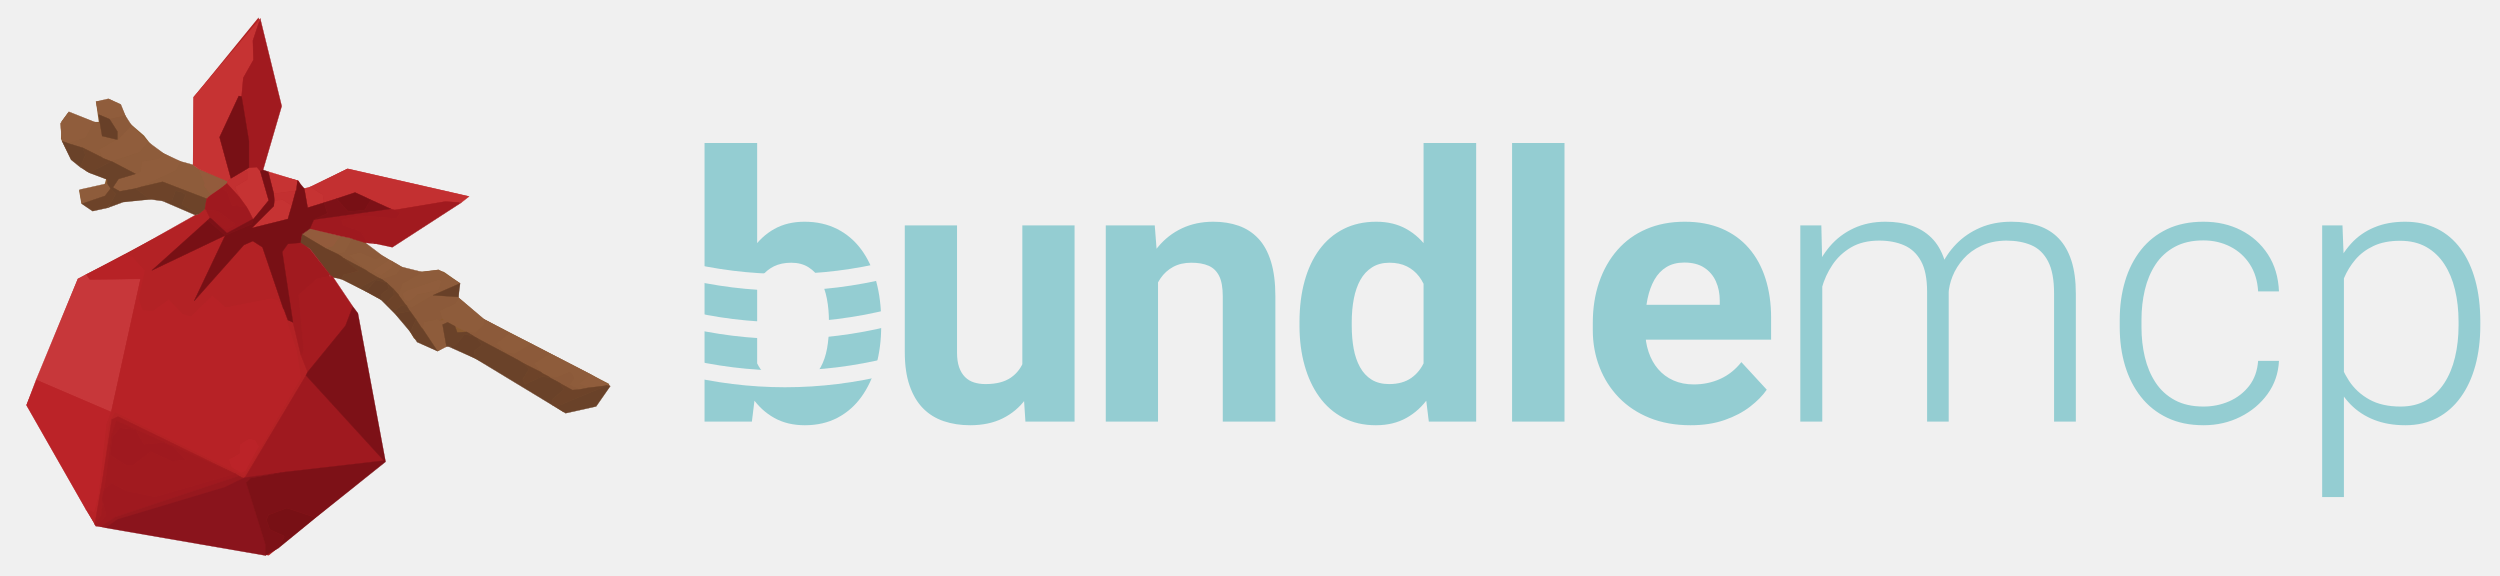
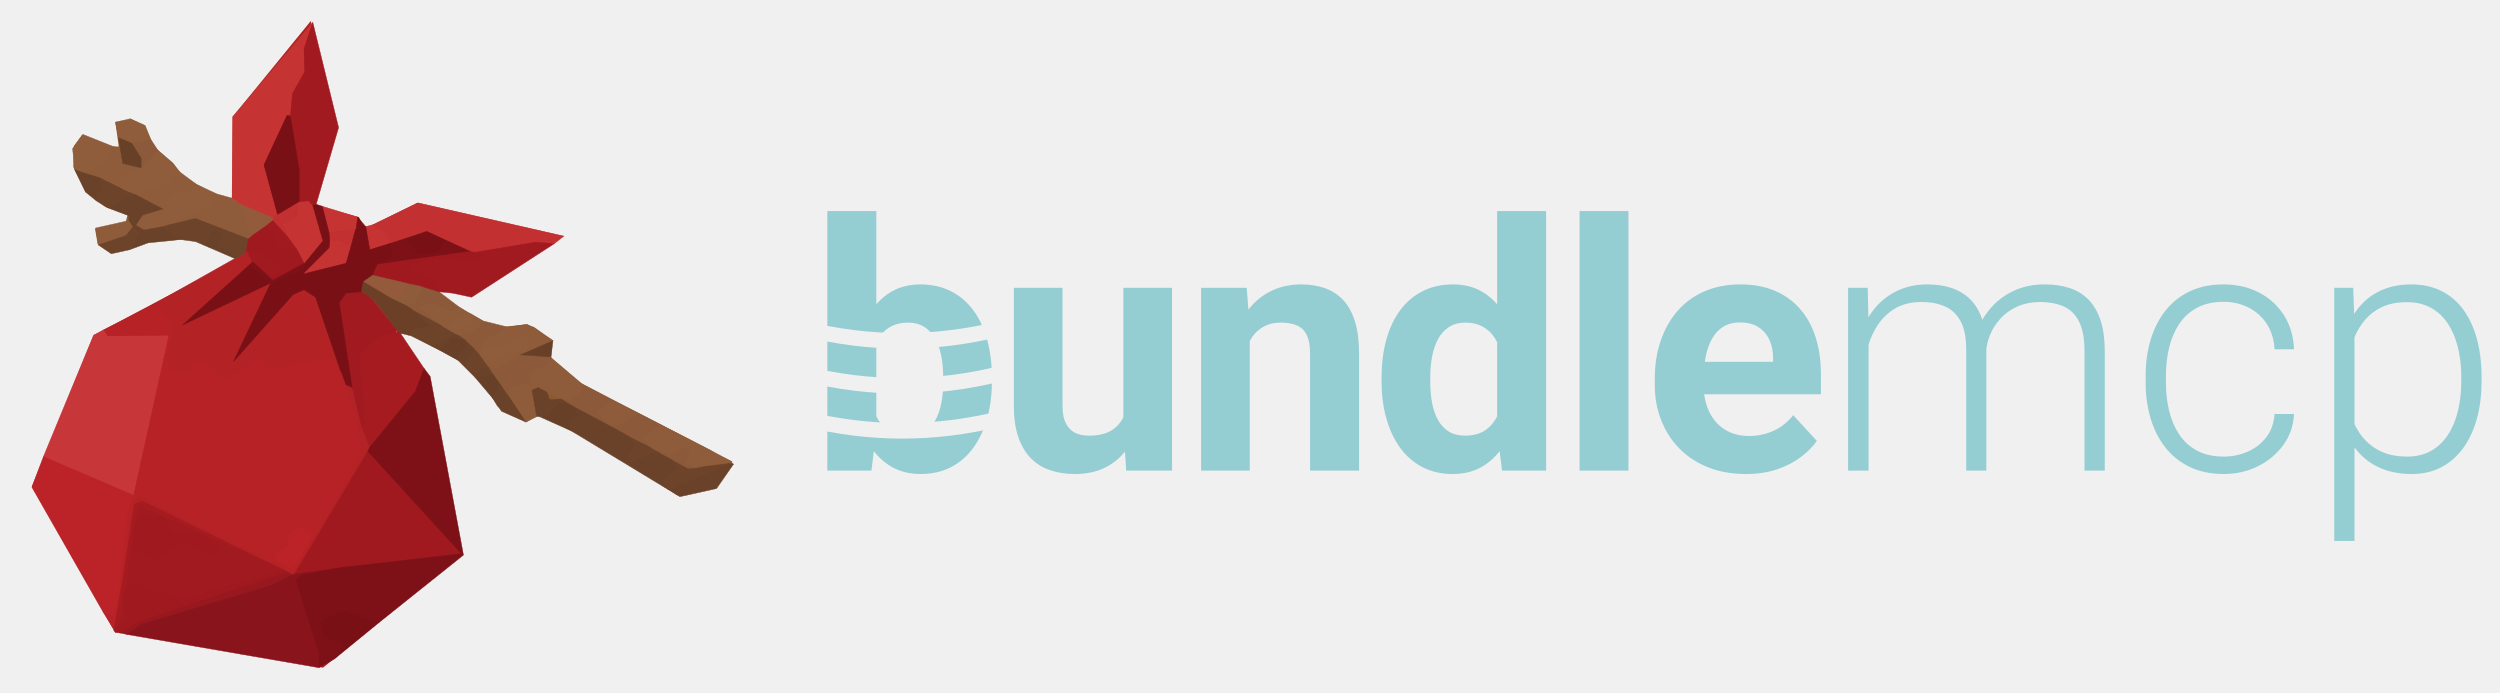
- <svg xmlns="http://www.w3.org/2000/svg" viewBox="0 0 1076.8 248.0" role="img" aria-label="bundlemcp">
-   <g transform="translate(0,0.00) scale(0.24314)">
+ <svg xmlns="http://www.w3.org/2000/svg" viewBox="0 0 1155.9 320.0" role="img" aria-label="bundlemcp">
+   <g transform="translate(0,0.00) scale(0.31373)">
    <polygon points="533.0,417.0 587.0,491.0 604.0,493.0 679.0,533.0 720.0,577.0 733.0,599.0 747.0,609.0 776.0,622.0 790.0,613.0 798.0,613.0 893.0,661.0 998.0,730.0 1055.0,719.0 1079.0,686.0 1079.0,680.0 855.0,564.0 812.0,527.0 814.0,501.0 787.0,482.0 776.0,478.0 739.0,482.0 717.0,476.0 649.0,437.0 648.0,428.0 547.0,406.0" fill="#8a5a30" />
    <polygon points="109.0,215.0 108.0,246.0 126.0,282.0 154.0,304.0 188.0,317.0 185.0,328.0 140.0,337.0 144.0,360.0 164.0,373.0 218.0,357.0 276.0,352.0 307.0,359.0 351.0,380.0 367.0,371.0 367.0,350.0 402.0,323.0 400.0,318.0 309.0,282.0 272.0,262.0 255.0,240.0 227.0,216.0 213.0,185.0 194.0,176.0 170.0,180.0 175.0,216.0 166.0,216.0 121.0,199.0" fill="#8a5a30" />
    <polygon points="458.0,31.0 343.0,172.0 342.0,293.0 399.0,317.0 400.0,326.0 368.0,350.0 366.0,373.0 138.0,494.0 47.0,717.0 169.0,931.0 476.0,984.0 682.0,817.0 633.0,555.0 534.0,424.0 534.0,414.0 547.0,405.0 694.0,437.0 830.0,348.0 615.0,299.0 544.0,334.0 536.0,334.0 529.0,320.0 466.0,303.0 465.0,294.0 498.0,188.0" fill="#b02222" />
    <g fill-rule="evenodd">
      <path d="M175.0 203.0 L170.0 180.0 L192.0 175.0 L214.0 185.0 L222.0 205.0 L194.0 211.0Z" fill="#905d3c" stroke="#905d3c" stroke-width="0.6" />
      <path d="M110.0 250.0 L107.0 219.0 L122.0 198.0 L167.0 216.0 L152.0 244.0 L121.0 254.0Z" fill="#905d3c" stroke="#905d3c" stroke-width="0.6" />
      <path d="M233.0 222.0 L263.0 252.0 L247.0 270.0 L198.0 286.0 L197.0 286.0 L182.0 280.0 L181.0 279.0 L175.0 265.0 L206.0 247.0 L208.0 247.0 L209.0 247.0Z" fill="#905d3c" stroke="#905d3c" stroke-width="0.6" />
      <path d="M290.0 272.0 L320.0 286.0 L312.0 302.0 L250.0 331.0 L240.0 334.0 L212.0 339.0 L200.0 332.0 L210.0 317.0 L240.0 308.0 L249.0 304.0 L251.0 286.0 L281.0 281.0Z" fill="#905d3c" stroke="#905d3c" stroke-width="0.6" />
      <path d="M695.0 463.0 L696.0 474.0 L675.0 488.0 L659.0 480.0 L689.0 460.0Z" fill="#905d3c" stroke="#905d3c" stroke-width="0.6" />
      <path d="M777.0 495.0 L782.0 498.0 L777.0 514.0 L740.0 522.0 L725.0 535.0 L715.0 530.0 L713.0 520.0 L719.0 515.0Z" fill="#905d3c" stroke="#905d3c" stroke-width="0.6" />
      <path d="M1042.0 687.0 L1025.0 680.0 L1046.0 663.0 L1081.0 684.0 L1076.0 683.0 L1075.0 683.0Z" fill="#905d3c" stroke="#905d3c" stroke-width="0.6" />
      <path d="M351.0 299.0 L403.0 321.0 L402.0 325.0 L392.0 333.0 L373.0 346.0 L360.0 328.0 L362.0 325.0Z" fill="#935b3c" stroke="#935b3c" stroke-width="0.6" />
      <path d="M549.0 405.0 L603.0 418.0 L590.0 437.0 L577.0 440.0 L535.0 415.0Z M580.0 438.0 L580.0 439.0 L581.0 439.0 L581.0 438.0Z" fill="#935b3c" stroke="#935b3c" stroke-width="0.6" />
      <path d="M167.0 216.0 L177.0 218.0 L181.0 241.0 L206.0 247.0 L175.0 265.0 L181.0 279.0 L147.0 262.0 L121.0 254.0 L152.0 244.0Z" fill="#8e5c3b" stroke="#8e5c3b" stroke-width="0.6" />
      <path d="M263.0 252.0 L290.0 272.0 L281.0 281.0 L251.0 286.0 L249.0 304.0 L240.0 308.0 L198.0 286.0 L247.0 270.0Z" fill="#8e5c3b" stroke="#8e5c3b" stroke-width="0.6" />
      <path d="M320.0 286.0 L342.0 292.0 L350.0 298.0 L351.0 299.0 L362.0 325.0 L360.0 328.0 L373.0 346.0 L366.0 352.0 L288.0 322.0 L250.0 331.0 L312.0 302.0Z" fill="#8e5c3b" stroke="#8e5c3b" stroke-width="0.6" />
      <path d="M145.0 361.0 L141.0 336.0 L190.0 325.0 L196.0 334.0 L186.0 347.0Z" fill="#8e5c3b" stroke="#8e5c3b" stroke-width="0.6" />
      <path d="M603.0 418.0 L622.0 422.0 L624.0 423.0 L611.0 447.0 L598.0 450.0 L577.0 440.0 L590.0 437.0Z" fill="#8e5c3b" stroke="#8e5c3b" stroke-width="0.6" />
      <path d="M649.0 479.0 L618.0 452.0 L638.0 447.0 L666.0 459.0 L676.0 452.0 L689.0 460.0 L659.0 480.0 L675.0 488.0 L696.0 474.0 L695.0 463.0 L712.0 473.0 L703.0 486.0 L677.0 495.0 L670.0 492.0 L653.0 482.0Z" fill="#8e5c3b" stroke="#8e5c3b" stroke-width="0.6" />
      <path d="M748.0 482.0 L777.0 478.0 L815.0 502.0 L767.0 523.0 L730.0 545.0 L721.0 542.0 L718.0 539.0 L707.0 524.0 L706.0 522.0 L713.0 502.0Z M777.0 495.0 L719.0 515.0 L713.0 520.0 L715.0 530.0 L725.0 535.0 L740.0 522.0 L777.0 514.0 L782.0 498.0Z" fill="#8e5c3b" stroke="#8e5c3b" stroke-width="0.6" />
      <path d="M783.0 564.0 L779.0 550.0 L806.0 538.0 L813.0 528.0 L858.0 566.0 L857.0 576.0 L842.0 590.0 L827.0 588.0 L806.0 578.0 L793.0 571.0 L784.0 575.0 L791.0 614.0 L775.0 622.0 L749.0 583.0 L749.0 580.0 L751.0 570.0 L768.0 567.0 L773.0 565.0 L779.0 568.0 L787.0 567.0Z" fill="#8e5c3b" stroke="#8e5c3b" stroke-width="0.6" />
      <path d="M903.0 590.0 L941.0 609.0 L912.0 627.0 L896.0 625.0 L879.0 608.0Z" fill="#8e5c3b" stroke="#8e5c3b" stroke-width="0.6" />
      <path d="M974.0 626.0 L1046.0 663.0 L1025.0 680.0 L1042.0 687.0 L1026.0 690.0 L1009.0 682.0 L1017.0 669.0 L1010.0 659.0 L986.0 669.0 L972.0 667.0 L970.0 666.0 L962.0 662.0 L958.0 659.0 L946.0 644.0Z" fill="#8e5c3b" stroke="#8e5c3b" stroke-width="0.6" />
      <path d="M194.0 211.0 L222.0 205.0 L233.0 222.0 L209.0 247.0 L208.0 247.0 L208.0 233.0Z" fill="#8c5a3a" stroke="#8c5a3a" stroke-width="0.6" />
      <path d="M624.0 423.0 L647.0 430.0 L676.0 452.0 L666.0 459.0 L638.0 447.0 L618.0 452.0 L649.0 479.0 L608.0 457.0 L606.0 455.0 L598.0 450.0 L611.0 447.0Z" fill="#8c5a3a" stroke="#8c5a3a" stroke-width="0.6" />
      <path d="M712.0 473.0 L748.0 482.0 L713.0 502.0 L706.0 522.0 L697.0 512.0 L685.0 501.0 L677.0 495.0 L703.0 486.0Z" fill="#8c5a3a" stroke="#8c5a3a" stroke-width="0.6" />
      <path d="M767.0 523.0 L812.0 526.0 L813.0 528.0 L806.0 538.0 L779.0 550.0 L783.0 564.0 L779.0 568.0 L773.0 565.0 L768.0 567.0 L751.0 570.0 L749.0 580.0 L747.0 581.0 L737.0 566.0 L727.0 552.0 L726.0 551.0 L721.0 543.0 L721.0 542.0 L730.0 545.0Z" fill="#8c5a3a" stroke="#8c5a3a" stroke-width="0.6" />
      <path d="M858.0 566.0 L903.0 590.0 L879.0 608.0 L896.0 625.0 L912.0 627.0 L941.0 609.0 L974.0 626.0 L946.0 644.0 L958.0 659.0 L928.0 644.0 L918.0 638.0 L845.0 599.0 L842.0 597.0 L841.0 597.0 L840.0 596.0 L827.0 588.0 L842.0 590.0 L857.0 576.0Z" fill="#8c5a3a" stroke="#8c5a3a" stroke-width="0.6" />
      <path d="M972.0 667.0 L986.0 669.0 L1010.0 659.0 L1017.0 669.0 L1009.0 682.0 L1026.0 690.0 L1014.0 691.0 L992.0 679.0 L991.0 678.0 L976.0 670.0 L974.0 669.0Z" fill="#8c5a3a" stroke="#8c5a3a" stroke-width="0.6" />
      <path d="M64.0 673.0 L138.0 494.0 L153.0 486.0 L159.0 495.0 L249.0 494.0 L197.0 730.0Z" fill="#c7373a" stroke="#c7373a" stroke-width="0.6" />
      <path d="M342.0 292.0 L343.0 172.0 L461.0 33.0 L448.0 72.0 L449.0 106.0 L431.0 138.0 L428.0 171.0 L423.0 170.0 L389.0 243.0 L409.0 316.0 L403.0 321.0 L351.0 299.0 L350.0 298.0Z" fill="#c63333" stroke="#c63333" stroke-width="0.6" />
      <path d="M475.0 304.0 L527.0 320.0 L525.0 337.0 L524.0 338.0 L485.0 343.0Z" fill="#c63333" stroke="#c63333" stroke-width="0.6" />
      <path d="M539.0 334.0 L550.0 331.0 L572.0 345.0 L574.0 359.0 L545.0 368.0Z" fill="#c63333" stroke="#c63333" stroke-width="0.6" />
      <path d="M431.0 303.0 L441.0 297.0 L455.0 296.0 L461.0 303.0 L476.0 355.0 L449.0 388.0 L448.0 388.0 L441.0 374.0 L437.0 367.0 L424.0 349.0 L416.0 331.0 L438.0 318.0 L438.0 304.0Z" fill="#c63333" stroke="#c63333" stroke-width="0.6" />
      <path d="M486.0 355.0 L501.0 354.0 L517.0 364.0 L510.0 388.0 L446.0 404.0 L485.0 365.0Z" fill="#c63333" stroke="#c63333" stroke-width="0.6" />
      <path d="M431.0 303.0 L438.0 304.0 L438.0 318.0 L416.0 331.0 L424.0 349.0 L402.0 325.0 L403.0 321.0 L409.0 316.0Z" fill="#c33031" stroke="#c33031" stroke-width="0.6" />
      <path d="M485.0 343.0 L524.0 338.0 L517.0 364.0 L501.0 354.0 L486.0 355.0Z" fill="#c33031" stroke="#c33031" stroke-width="0.6" />
      <path d="M550.0 331.0 L616.0 299.0 L831.0 348.0 L817.0 359.0 L789.0 357.0 L699.0 372.0 L692.0 370.0 L657.0 354.0 L629.0 341.0 L596.0 352.0 L574.0 359.0 L572.0 345.0Z" fill="#c33031" stroke="#c33031" stroke-width="0.6" />
      <path d="M441.0 777.0 L452.0 779.0 L459.0 791.0 L435.0 835.0 L427.0 838.0 L410.0 828.0 L405.0 814.0 L424.0 803.0 L425.0 787.0Z" fill="#bb2328" stroke="#bb2328" stroke-width="0.6" />
      <path d="M152.0 902.0 L47.0 718.0 L64.0 673.0 L197.0 730.0 L189.0 752.0 L175.0 878.0 L167.0 908.0Z" fill="#bb2328" stroke="#bb2328" stroke-width="0.6" />
      <path d="M153.0 486.0 L222.0 451.0 L234.0 454.0 L257.0 479.0 L246.0 529.0 L253.0 549.0 L271.0 550.0 L299.0 530.0 L324.0 556.0 L338.0 560.0 L376.0 523.0 L400.0 544.0 L481.0 528.0 L493.0 532.0 L502.0 548.0 L526.0 620.0 L534.0 669.0 L433.0 844.0 L204.0 731.0 L194.0 748.0 L185.0 827.0 L181.0 853.0 L168.0 928.0 L152.0 902.0 L167.0 908.0 L175.0 878.0 L189.0 752.0 L197.0 730.0 L249.0 494.0 L159.0 495.0Z M441.0 777.0 L425.0 787.0 L424.0 803.0 L405.0 814.0 L410.0 828.0 L427.0 838.0 L435.0 835.0 L459.0 791.0 L452.0 779.0Z" fill="#b72226" stroke="#b72226" stroke-width="0.6" />
      <path d="M352.0 379.0 L363.0 370.0 L365.0 372.0 L372.0 386.0 L368.0 390.0 L269.0 479.0 L399.0 417.0 L344.0 533.0 L432.0 434.0 L448.0 427.0 L465.0 438.0 L502.0 547.0 L502.0 548.0 L493.0 532.0 L481.0 528.0 L400.0 544.0 L376.0 523.0 L338.0 560.0 L324.0 556.0 L299.0 530.0 L271.0 550.0 L253.0 549.0 L246.0 529.0 L257.0 479.0 L234.0 454.0 L222.0 451.0 L346.0 381.0Z" fill="#b32225" stroke="#b32225" stroke-width="0.6" />
      <path d="M502.0 548.0 L503.0 548.0 L510.0 567.0 L519.0 571.0 L533.0 629.0 L545.0 659.0 L542.0 665.0 L434.0 846.0 L431.0 847.0 L423.0 843.0 L417.0 839.0 L416.0 839.0 L414.0 838.0 L209.0 738.0 L198.0 743.0 L185.0 827.0 L194.0 748.0 L204.0 731.0 L433.0 844.0 L534.0 669.0 L526.0 620.0Z" fill="#b32225" stroke="#b32225" stroke-width="0.6" />
      <path d="M147.0 262.0 L181.0 279.0 L182.0 280.0 L197.0 286.0 L158.0 306.0 L142.0 296.0 L151.0 275.0Z" fill="#6d4329" stroke="#6d4329" stroke-width="0.6" />
      <path d="M145.0 361.0 L186.0 347.0 L196.0 334.0 L205.0 344.0 L191.0 368.0 L164.0 374.0Z" fill="#6d4329" stroke="#6d4329" stroke-width="0.6" />
      <path d="M250.0 331.0 L288.0 322.0 L366.0 352.0 L363.0 370.0 L352.0 379.0 L322.0 362.0 L329.0 345.0 L321.0 340.0 L311.0 338.0 L305.0 354.0 L288.0 356.0 L266.0 353.0 L240.0 334.0Z" fill="#6d4329" stroke="#6d4329" stroke-width="0.6" />
      <path d="M608.0 457.0 L649.0 479.0 L653.0 482.0 L670.0 492.0 L636.0 510.0 L606.0 495.0 L608.0 487.0 L635.0 480.0Z" fill="#6d4329" stroke="#6d4329" stroke-width="0.6" />
      <path d="M697.0 512.0 L706.0 522.0 L707.0 524.0 L718.0 539.0 L721.0 542.0 L721.0 543.0 L711.0 541.0 L701.0 549.0 L690.0 543.0 L686.0 535.0 L698.0 523.0Z" fill="#6d4329" stroke="#6d4329" stroke-width="0.6" />
      <path d="M928.0 644.0 L958.0 659.0 L962.0 662.0 L970.0 666.0 L972.0 667.0 L974.0 669.0 L960.0 667.0 L930.0 681.0 L926.0 672.0 L937.0 654.0Z" fill="#6d4329" stroke="#6d4329" stroke-width="0.6" />
      <path d="M992.0 679.0 L1014.0 691.0 L1026.0 690.0 L1042.0 687.0 L1075.0 683.0 L984.0 721.0 L979.0 718.0 L979.0 707.0 L999.0 690.0Z" fill="#6d4329" stroke="#6d4329" stroke-width="0.6" />
      <path d="M110.0 250.0 L121.0 254.0 L147.0 262.0 L151.0 275.0 L142.0 296.0 L126.0 283.0Z" fill="#6a4229" stroke="#6a4229" stroke-width="0.6" />
      <path d="M158.0 306.0 L197.0 286.0 L198.0 286.0 L240.0 308.0 L210.0 317.0 L200.0 332.0 L212.0 339.0 L240.0 334.0 L266.0 353.0 L218.0 358.0 L191.0 368.0 L205.0 344.0 L196.0 334.0 L190.0 325.0 L190.0 318.0Z" fill="#6a4229" stroke="#6a4229" stroke-width="0.6" />
      <path d="M288.0 356.0 L305.0 354.0 L311.0 338.0 L321.0 340.0 L329.0 345.0 L322.0 362.0 L352.0 379.0 L346.0 381.0Z" fill="#6a4229" stroke="#6a4229" stroke-width="0.6" />
      <path d="M636.0 510.0 L670.0 492.0 L677.0 495.0 L685.0 501.0 L666.0 496.0 L648.0 516.0Z" fill="#6a4229" stroke="#6a4229" stroke-width="0.6" />
      <path d="M685.0 501.0 L697.0 512.0 L698.0 523.0 L686.0 535.0 L690.0 543.0 L701.0 549.0 L711.0 541.0 L721.0 543.0 L726.0 551.0 L700.0 556.0 L675.0 531.0 L675.0 522.0 L689.0 511.0Z" fill="#6a4229" stroke="#6a4229" stroke-width="0.6" />
      <path d="M791.0 614.0 L784.0 575.0 L793.0 571.0 L806.0 578.0 L810.0 589.0 L827.0 588.0 L840.0 596.0 L823.0 592.0 L808.0 611.0 L795.0 614.0Z" fill="#6a4229" stroke="#6a4229" stroke-width="0.6" />
      <path d="M737.0 566.0 L747.0 581.0 L749.0 583.0 L775.0 622.0 L739.0 606.0 L727.0 588.0Z" fill="#6a4229" stroke="#6a4229" stroke-width="0.6" />
      <path d="M845.0 599.0 L918.0 638.0 L928.0 644.0 L937.0 654.0 L926.0 672.0 L930.0 681.0 L960.0 667.0 L974.0 669.0 L976.0 670.0 L991.0 678.0 L992.0 679.0 L999.0 690.0 L979.0 707.0 L979.0 718.0 L842.0 635.0 L840.0 622.0 L854.0 611.0Z" fill="#6a4229" stroke="#6a4229" stroke-width="0.6" />
      <path d="M1076.0 683.0 L1081.0 684.0 L1056.0 720.0 L1002.0 732.0 L984.0 721.0 L1075.0 683.0Z" fill="#6a4229" stroke="#6a4229" stroke-width="0.6" />
      <path d="M535.0 415.0 L577.0 440.0 L598.0 450.0 L606.0 455.0 L608.0 457.0 L635.0 480.0 L608.0 487.0 L606.0 495.0 L590.0 491.0 L586.0 488.0 L585.0 487.0 L549.0 441.0 L532.0 430.0Z" fill="#6c4027" stroke="#6c4027" stroke-width="0.6" />
      <path d="M175.0 203.0 L194.0 211.0 L208.0 233.0 L208.0 247.0 L206.0 247.0 L181.0 241.0 L177.0 218.0Z" fill="#684028" stroke="#684028" stroke-width="0.6" />
      <path d="M767.0 523.0 L815.0 502.0 L812.0 526.0Z" fill="#684028" stroke="#684028" stroke-width="0.6" />
      <path d="M648.0 516.0 L666.0 496.0 L685.0 501.0 L689.0 511.0 L675.0 522.0 L675.0 531.0Z" fill="#684028" stroke="#684028" stroke-width="0.6" />
      <path d="M700.0 556.0 L726.0 551.0 L727.0 552.0 L737.0 566.0 L727.0 588.0Z" fill="#684028" stroke="#684028" stroke-width="0.6" />
      <path d="M795.0 614.0 L808.0 611.0 L823.0 592.0 L840.0 596.0 L841.0 597.0 L842.0 597.0 L845.0 599.0 L854.0 611.0 L840.0 622.0 L842.0 635.0Z" fill="#684028" stroke="#684028" stroke-width="0.6" />
      <path d="M533.0 629.0 L538.0 622.0 L529.0 522.0 L561.0 494.0 L583.0 489.0 L586.0 488.0 L590.0 491.0 L625.0 543.0 L612.0 577.0 L545.0 659.0Z M584.0 490.0 L584.0 491.0 L585.0 491.0 L585.0 490.0Z" fill="#a51b20" stroke="#a51b20" stroke-width="0.6" />
      <path d="M185.0 827.0 L198.0 743.0 L209.0 738.0 L414.0 838.0 L206.0 745.0 L197.0 772.0 L179.0 913.0 L168.0 929.0 L168.0 928.0 L181.0 853.0Z" fill="#a51b20" stroke="#a51b20" stroke-width="0.6" />
      <path d="M428.0 171.0 L431.0 138.0 L449.0 106.0 L448.0 72.0 L461.0 33.0 L499.0 188.0 L466.0 301.0 L461.0 303.0 L455.0 296.0 L441.0 297.0 L441.0 250.0Z" fill="#a11a1f" stroke="#a11a1f" stroke-width="0.6" />
      <path d="M392.0 333.0 L402.0 325.0 L424.0 349.0 L437.0 367.0 L411.0 364.0 L403.0 341.0Z" fill="#a11a1f" stroke="#a11a1f" stroke-width="0.6" />
      <path d="M365.0 372.0 L386.0 374.0 L418.0 398.0 L401.0 406.0 L375.0 388.0 L372.0 386.0Z" fill="#a11a1f" stroke="#a11a1f" stroke-width="0.6" />
      <path d="M699.0 372.0 L789.0 357.0 L817.0 359.0 L695.0 438.0 L667.0 432.0 L648.0 425.0 L639.0 410.0 L608.0 399.0 L605.0 390.0 L636.0 382.0 L702.0 387.0 L709.0 377.0Z" fill="#a11a1f" stroke="#a11a1f" stroke-width="0.6" />
      <path d="M519.0 571.0 L500.0 446.0 L510.0 432.0 L532.0 430.0 L549.0 441.0 L585.0 487.0 L583.0 489.0 L561.0 494.0 L529.0 522.0 L538.0 622.0 L533.0 629.0Z" fill="#a11a1f" stroke="#a11a1f" stroke-width="0.6" />
      <path d="M168.0 929.0 L179.0 913.0 L197.0 772.0 L206.0 745.0 L414.0 838.0 L416.0 839.0 L417.0 839.0 L275.0 880.0 L224.0 870.0 L198.0 856.0 L185.0 866.0 L181.0 884.0 L188.0 913.0 L170.0 932.0Z M212.0 758.0 L199.0 774.0 L195.0 806.0 L223.0 824.0 L236.0 824.0 L267.0 800.0 L304.0 817.0 L329.0 815.0 L306.0 791.0 L289.0 784.0 L255.0 787.0 L240.0 761.0Z" fill="#a11a1f" stroke="#a11a1f" stroke-width="0.6" />
      <path d="M373.0 346.0 L392.0 333.0 L403.0 341.0 L411.0 364.0 L437.0 367.0 L441.0 374.0 L448.0 388.0 L402.0 413.0 L375.0 388.0 L401.0 406.0 L418.0 398.0 L386.0 374.0 L365.0 372.0 L363.0 370.0 L366.0 352.0Z" fill="#9f191f" stroke="#9f191f" stroke-width="0.6" />
      <path d="M692.0 370.0 L699.0 372.0 L709.0 377.0 L702.0 387.0 L636.0 382.0 L605.0 390.0 L608.0 399.0 L639.0 410.0 L648.0 425.0 L667.0 432.0 L647.0 430.0 L624.0 423.0 L622.0 422.0 L603.0 418.0 L549.0 405.0 L556.0 389.0Z" fill="#9f191f" stroke="#9f191f" stroke-width="0.6" />
      <path d="M212.0 758.0 L240.0 761.0 L255.0 787.0 L289.0 784.0 L306.0 791.0 L329.0 815.0 L304.0 817.0 L267.0 800.0 L236.0 824.0 L223.0 824.0 L195.0 806.0 L199.0 774.0Z" fill="#9f191f" stroke="#9f191f" stroke-width="0.6" />
      <path d="M434.0 846.0 L542.0 665.0 L680.0 816.0 L506.0 836.0Z" fill="#9f191f" stroke="#9f191f" stroke-width="0.6" />
      <path d="M417.0 839.0 L423.0 843.0 L204.0 916.0 L178.0 933.0 L170.0 932.0 L188.0 913.0 L181.0 884.0 L185.0 866.0 L198.0 856.0 L224.0 870.0 L275.0 880.0Z" fill="#9f191f" stroke="#9f191f" stroke-width="0.6" />
      <path d="M178.0 933.0 L204.0 916.0 L423.0 843.0 L431.0 847.0 L398.0 863.0 L208.0 920.0 L187.0 935.0Z" fill="#97181e" stroke="#97181e" stroke-width="0.6" />
      <path d="M434.0 846.0 L506.0 836.0 L444.0 847.0 L436.0 855.0 L470.0 964.0 L470.0 984.0 L187.0 935.0 L208.0 920.0 L398.0 863.0 L431.0 847.0Z" fill="#8a141c" stroke="#8a141c" stroke-width="0.6" />
      <path d="M574.0 359.0 L596.0 352.0 L617.0 375.0 L646.0 372.0 L657.0 354.0 L692.0 370.0 L556.0 389.0 L580.0 378.0Z" fill="#7d1117" stroke="#7d1117" stroke-width="0.6" />
      <path d="M368.0 390.0 L372.0 386.0 L375.0 388.0 L402.0 413.0 L448.0 388.0 L449.0 388.0 L446.0 397.0 L399.0 417.0Z" fill="#7d1117" stroke="#7d1117" stroke-width="0.6" />
      <path d="M625.0 543.0 L634.0 555.0 L683.0 818.0 L559.0 917.0 L508.0 900.0 L476.0 912.0 L472.0 921.0 L478.0 938.0 L504.0 950.0 L493.0 971.0 L470.0 984.0 L470.0 964.0 L436.0 855.0 L444.0 847.0 L506.0 836.0 L680.0 816.0 L542.0 665.0 L545.0 659.0 L612.0 577.0Z" fill="#7d1117" stroke="#7d1117" stroke-width="0.6" />
      <path d="M409.0 316.0 L389.0 243.0 L423.0 170.0 L428.0 171.0 L441.0 250.0 L441.0 297.0 L431.0 303.0Z" fill="#781015" stroke="#781015" stroke-width="0.6" />
      <path d="M596.0 352.0 L629.0 341.0 L657.0 354.0 L646.0 372.0 L617.0 375.0Z" fill="#781015" stroke="#781015" stroke-width="0.6" />
      <path d="M399.0 417.0 L269.0 479.0 L368.0 390.0Z" fill="#781015" stroke="#781015" stroke-width="0.6" />
      <path d="M461.0 303.0 L466.0 301.0 L475.0 304.0 L485.0 343.0 L486.0 355.0 L485.0 365.0 L446.0 404.0 L510.0 388.0 L517.0 364.0 L524.0 338.0 L525.0 337.0 L527.0 320.0 L539.0 334.0 L545.0 368.0 L574.0 359.0 L580.0 378.0 L556.0 389.0 L549.0 405.0 L535.0 415.0 L532.0 430.0 L510.0 432.0 L500.0 446.0 L519.0 571.0 L510.0 567.0 L503.0 548.0 L502.0 547.0 L465.0 438.0 L448.0 427.0 L432.0 434.0 L344.0 533.0 L399.0 417.0 L446.0 397.0 L449.0 388.0 L476.0 355.0Z" fill="#781015" stroke="#781015" stroke-width="0.6" />
      <path d="M493.0 971.0 L504.0 950.0 L478.0 938.0 L472.0 921.0 L476.0 912.0 L508.0 900.0 L559.0 917.0Z" fill="#781015" stroke="#781015" stroke-width="0.6" />
    </g>
  </g>
-   <g transform="translate(294.71,46.91)">
+   <g transform="translate(373.77,82.91)">
    <defs>
      <mask id="b-slits" maskUnits="userSpaceOnUse" x="0" y="0" width="782.1" height="160.0">
        <rect width="782.1" height="160.0" fill="#fff" />
        <g transform="translate(0.00,49.89) scale(0.8688,1.6)" fill="none" stroke="#000" stroke-width="4.5">
          <path d="M-2 12 Q50 19 102 12" />
          <path d="M-2 25 Q50 32 102 25" />
          <path d="M-2 38 Q50 45 102 38" />
        </g>
      </mask>
    </defs>
    <path d="M31.41 116.25V14.69H8.75V134.69H29.14ZM84.84 93.44V91.80Q84.84 82.11 82.66 74.18Q80.47 66.25 76.25 60.55Q72.03 54.84 65.86 51.72Q59.69 48.59 51.80 48.59Q44.38 48.59 38.79 51.72Q33.20 54.84 29.26 60.59Q25.31 66.33 22.89 74.10Q20.47 81.88 19.38 91.09V94.69Q20.47 103.52 22.89 111.09Q25.31 118.67 29.26 124.34Q33.20 130.00 38.83 133.12Q44.45 136.25 51.95 136.25Q59.84 136.25 65.98 133.05Q72.11 129.84 76.29 124.06Q80.47 118.28 82.66 110.47Q84.84 102.66 84.84 93.44ZM62.34 91.80V93.44Q62.34 98.67 61.52 103.20Q60.70 107.73 58.79 111.21Q56.88 114.69 53.79 116.60Q50.70 118.52 46.25 118.52Q40.47 118.52 36.72 115.90Q32.97 113.28 30.98 108.67Q28.98 104.06 28.67 98.05V87.81Q28.91 82.89 30.04 78.95Q31.17 75.00 33.32 72.19Q35.47 69.38 38.63 67.81Q41.80 66.25 46.09 66.25Q50.47 66.25 53.59 68.24Q56.72 70.23 58.63 73.67Q60.55 77.11 61.45 81.76Q62.34 86.41 62.34 91.80Z" fill="#94cdd2" mask="url(#b-slits)" />
    <path d="M145.63 114.45V50.16H168.13V134.69H146.96ZM148.13 97.11 154.77 96.95Q154.77 105.39 152.82 112.62Q150.86 119.84 146.96 125.12Q143.05 130.39 137.11 133.32Q131.18 136.25 123.13 136.25Q116.96 136.25 111.76 134.49Q106.57 132.73 102.85 128.95Q99.14 125.16 97.07 119.18Q95.00 113.20 95.00 104.77V50.16H117.50V104.92Q117.50 108.67 118.40 111.25Q119.30 113.83 120.94 115.47Q122.58 117.11 124.81 117.81Q127.03 118.52 129.77 118.52Q136.72 118.52 140.75 115.70Q144.77 112.89 146.45 108.01Q148.13 103.12 148.13 97.11Z M204.07 68.20V134.69H181.57V50.16H202.66ZM200.79 89.45H194.69Q194.69 80.08 197.12 72.54Q199.54 65.00 203.91 59.65Q208.29 54.30 214.34 51.45Q220.40 48.59 227.90 48.59Q233.83 48.59 238.76 50.31Q243.68 52.03 247.23 55.78Q250.79 59.53 252.70 65.70Q254.62 71.88 254.62 80.78V134.69H231.96V80.70Q231.96 75.08 230.40 71.95Q228.83 68.83 225.83 67.54Q222.82 66.25 218.44 66.25Q213.91 66.25 210.59 68.05Q207.27 69.84 205.12 73.01Q202.97 76.17 201.88 80.39Q200.79 84.61 200.79 89.45Z M318.45 116.25V14.69H341.10V134.69H320.71ZM265.01 93.44V91.80Q265.01 82.11 267.20 74.18Q269.38 66.25 273.60 60.55Q277.82 54.84 283.99 51.72Q290.17 48.59 298.06 48.59Q305.48 48.59 311.06 51.72Q316.65 54.84 320.60 60.59Q324.54 66.33 326.96 74.10Q329.38 81.88 330.48 91.09V94.69Q329.38 103.52 326.96 111.09Q324.54 118.67 320.60 124.34Q316.65 130.00 311.02 133.12Q305.40 136.25 297.90 136.25Q290.01 136.25 283.88 133.05Q277.74 129.84 273.56 124.06Q269.38 118.28 267.20 110.47Q265.01 102.66 265.01 93.44ZM287.51 91.80V93.44Q287.51 98.67 288.33 103.20Q289.15 107.73 291.06 111.21Q292.98 114.69 296.06 116.60Q299.15 118.52 303.60 118.52Q309.38 118.52 313.13 115.90Q316.88 113.28 318.88 108.67Q320.87 104.06 321.18 98.05V87.81Q320.95 82.89 319.81 78.95Q318.68 75.00 316.53 72.19Q314.38 69.38 311.22 67.81Q308.06 66.25 303.76 66.25Q299.38 66.25 296.26 68.24Q293.13 70.23 291.22 73.67Q289.31 77.11 288.41 81.76Q287.51 86.41 287.51 91.80Z M379.15 14.69V134.69H356.57V14.69Z M433.45 136.25Q423.61 136.25 415.80 133.09Q407.98 129.92 402.55 124.30Q397.12 118.67 394.23 111.21Q391.34 103.75 391.34 95.31V92.19Q391.34 82.58 394.08 74.61Q396.81 66.64 401.93 60.78Q407.05 54.92 414.39 51.76Q421.73 48.59 430.95 48.59Q439.94 48.59 446.89 51.56Q453.84 54.53 458.57 60.00Q463.30 65.47 465.72 73.09Q468.14 80.70 468.14 90.00V99.38H400.95V84.38H446.03V82.66Q446.03 77.97 444.35 74.26Q442.67 70.55 439.31 68.36Q435.95 66.17 430.72 66.17Q426.27 66.17 423.06 68.12Q419.86 70.08 417.87 73.59Q415.88 77.11 414.90 81.84Q413.92 86.56 413.92 92.19V95.31Q413.92 100.39 415.37 104.69Q416.81 108.98 419.51 112.11Q422.20 115.23 426.07 116.95Q429.94 118.67 434.86 118.67Q440.95 118.67 446.23 116.29Q451.50 113.91 455.33 109.06L466.27 120.94Q463.61 124.77 459.04 128.28Q454.47 131.80 448.06 134.02Q441.66 136.25 433.45 136.25Z M490.18 67.58V134.69H480.72V50.16H489.78ZM488.38 87.19 483.93 84.84Q484.32 77.34 486.74 70.78Q489.16 64.22 493.42 59.22Q497.68 54.22 503.73 51.41Q509.78 48.59 517.44 48.59Q523.61 48.59 528.61 50.27Q533.61 51.95 537.21 55.51Q540.80 59.06 542.71 64.73Q544.63 70.39 544.63 78.36V134.69H535.33V78.75Q535.33 70.31 532.71 65.55Q530.10 60.78 525.45 58.75Q520.80 56.72 514.71 56.72Q507.52 56.72 502.56 59.65Q497.60 62.58 494.51 67.23Q491.43 71.88 489.98 77.15Q488.53 82.42 488.38 87.19ZM544.55 79.84 538.30 80.00Q538.69 73.83 541.15 68.20Q543.61 62.58 547.91 58.16Q552.21 53.75 558.18 51.17Q564.16 48.59 571.66 48.59Q578.22 48.59 583.38 50.35Q588.53 52.11 592.09 55.86Q595.64 59.61 597.52 65.47Q599.39 71.33 599.39 79.53V134.69H590.02V79.45Q590.02 70.55 587.40 65.59Q584.78 60.62 580.17 58.67Q575.57 56.72 569.39 56.72Q563.30 56.80 558.69 58.95Q554.08 61.09 551.00 64.57Q547.91 68.05 546.31 72.03Q544.71 76.02 544.55 79.84Z M654.39 128.20Q660.25 128.20 665.45 125.94Q670.64 123.67 674.04 119.30Q677.44 114.92 677.91 108.52H686.89Q686.50 116.56 681.97 122.81Q677.44 129.06 670.21 132.66Q662.99 136.25 654.39 136.25Q645.49 136.25 638.73 133.01Q631.97 129.77 627.44 124.02Q622.91 118.28 620.60 110.62Q618.30 102.97 618.30 94.06V90.78Q618.30 81.88 620.60 74.18Q622.91 66.48 627.44 60.74Q631.97 55.00 638.69 51.80Q645.41 48.59 654.32 48.59Q663.38 48.59 670.57 52.27Q677.75 55.94 682.13 62.66Q686.50 69.38 686.89 78.59H677.91Q677.52 71.80 674.32 66.88Q671.11 61.95 665.88 59.30Q660.64 56.64 654.32 56.64Q647.13 56.64 642.01 59.41Q636.89 62.19 633.73 66.99Q630.57 71.80 629.12 77.93Q627.67 84.06 627.67 90.78V94.06Q627.67 100.78 629.12 106.91Q630.57 113.05 633.73 117.85Q636.89 122.66 642.01 125.43Q647.13 128.20 654.39 128.20Z M714.86 66.41V167.19H705.49V50.16H714.24ZM773.61 91.64V93.28Q773.61 102.73 771.46 110.59Q769.32 118.44 765.17 124.18Q761.03 129.92 755.06 133.09Q749.08 136.25 741.35 136.25Q733.77 136.25 727.83 133.91Q721.89 131.56 717.67 127.23Q713.46 122.89 710.88 117.03Q708.30 111.17 707.36 104.22V82.66Q708.53 75.00 711.19 68.75Q713.85 62.50 717.99 57.97Q722.13 53.44 727.95 51.02Q733.77 48.59 741.19 48.59Q748.92 48.59 754.98 51.60Q761.03 54.61 765.17 60.27Q769.32 65.94 771.46 73.87Q773.61 81.80 773.61 91.64ZM764.24 93.28V91.64Q764.24 84.22 762.71 77.89Q761.19 71.56 758.10 66.84Q755.02 62.11 750.29 59.45Q745.57 56.80 739.08 56.80Q732.36 56.80 727.64 59.02Q722.91 61.25 719.82 64.88Q716.74 68.52 714.94 72.81Q713.14 77.11 712.28 81.25V106.17Q713.77 112.11 717.05 117.11Q720.33 122.11 725.80 125.16Q731.27 128.20 739.24 128.20Q745.64 128.20 750.33 125.51Q755.02 122.81 758.10 118.09Q761.19 113.36 762.71 106.99Q764.24 100.62 764.24 93.28Z" fill="#94cdd2" />
  </g>
</svg>
